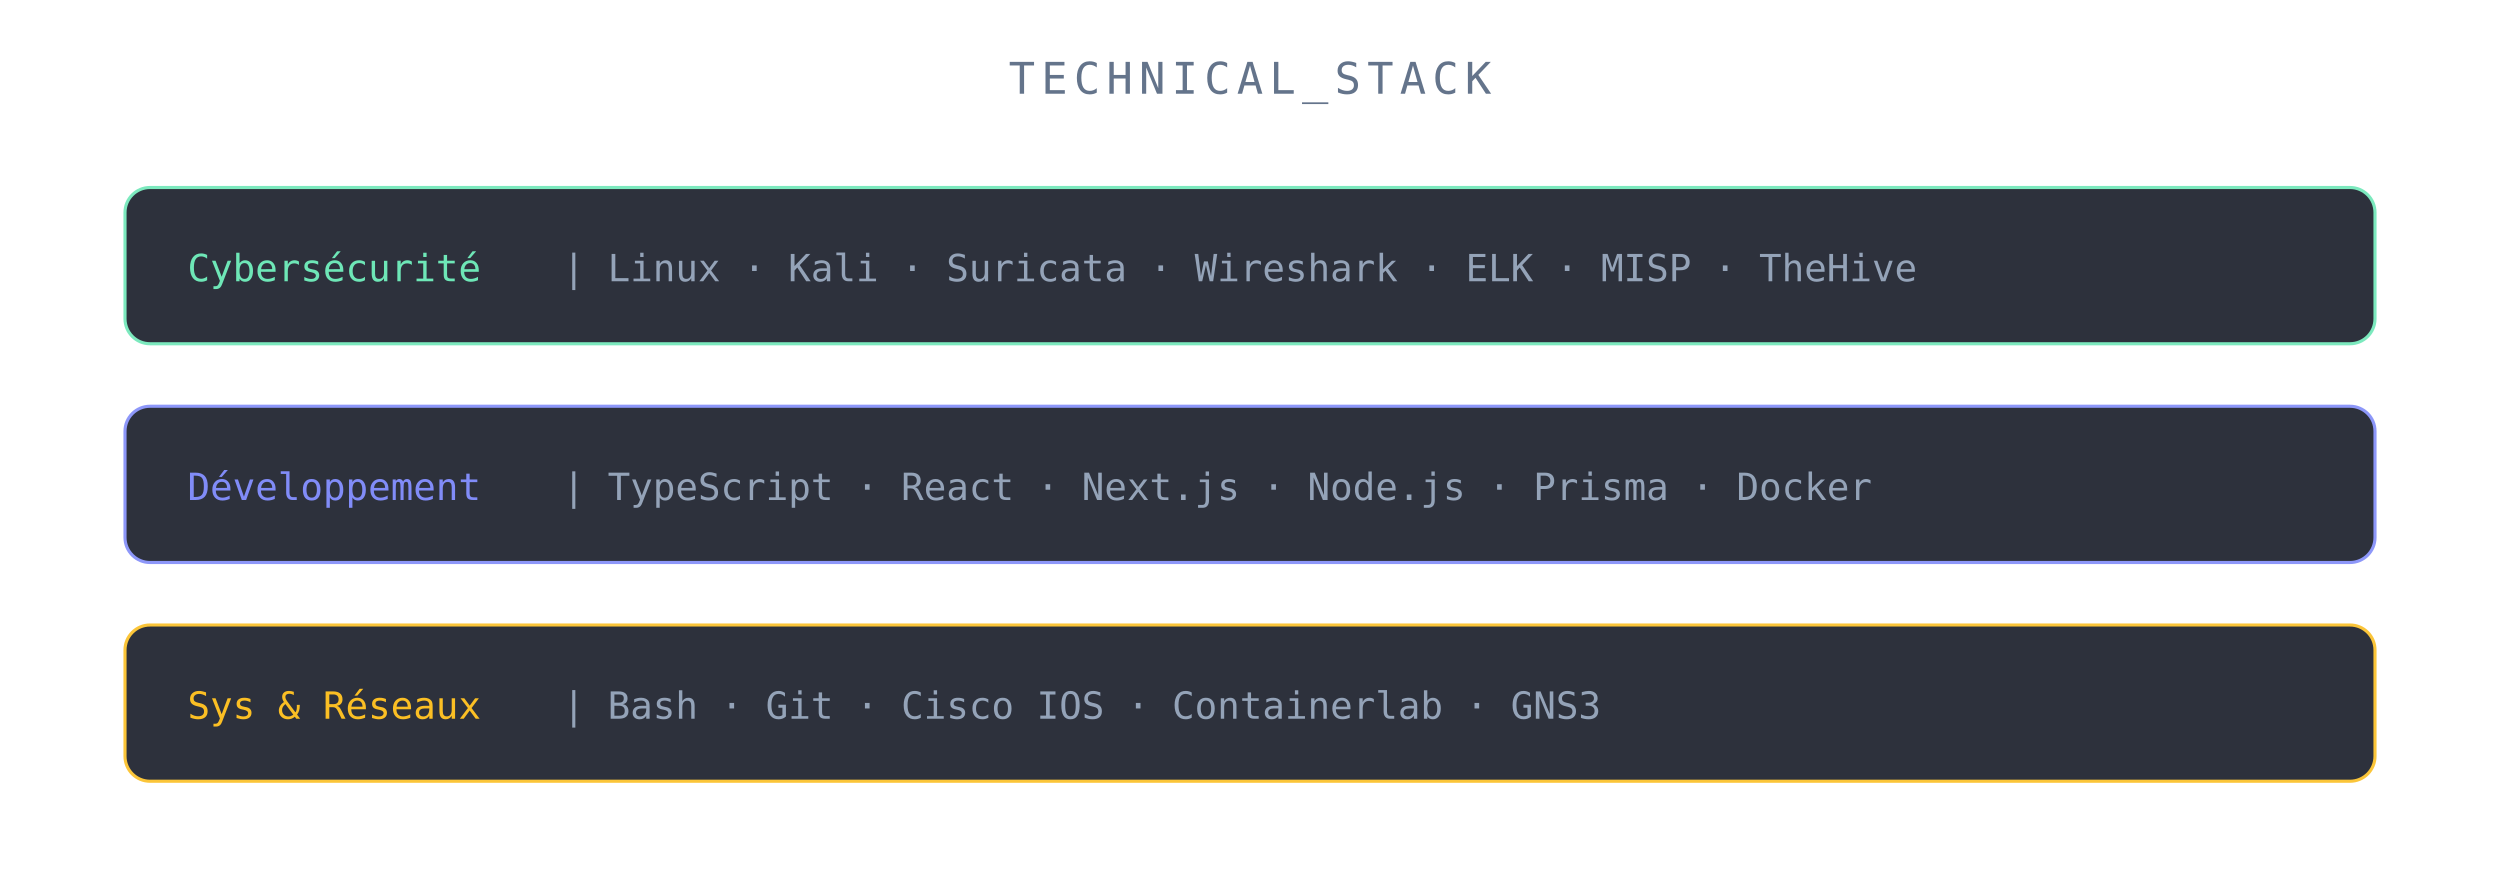
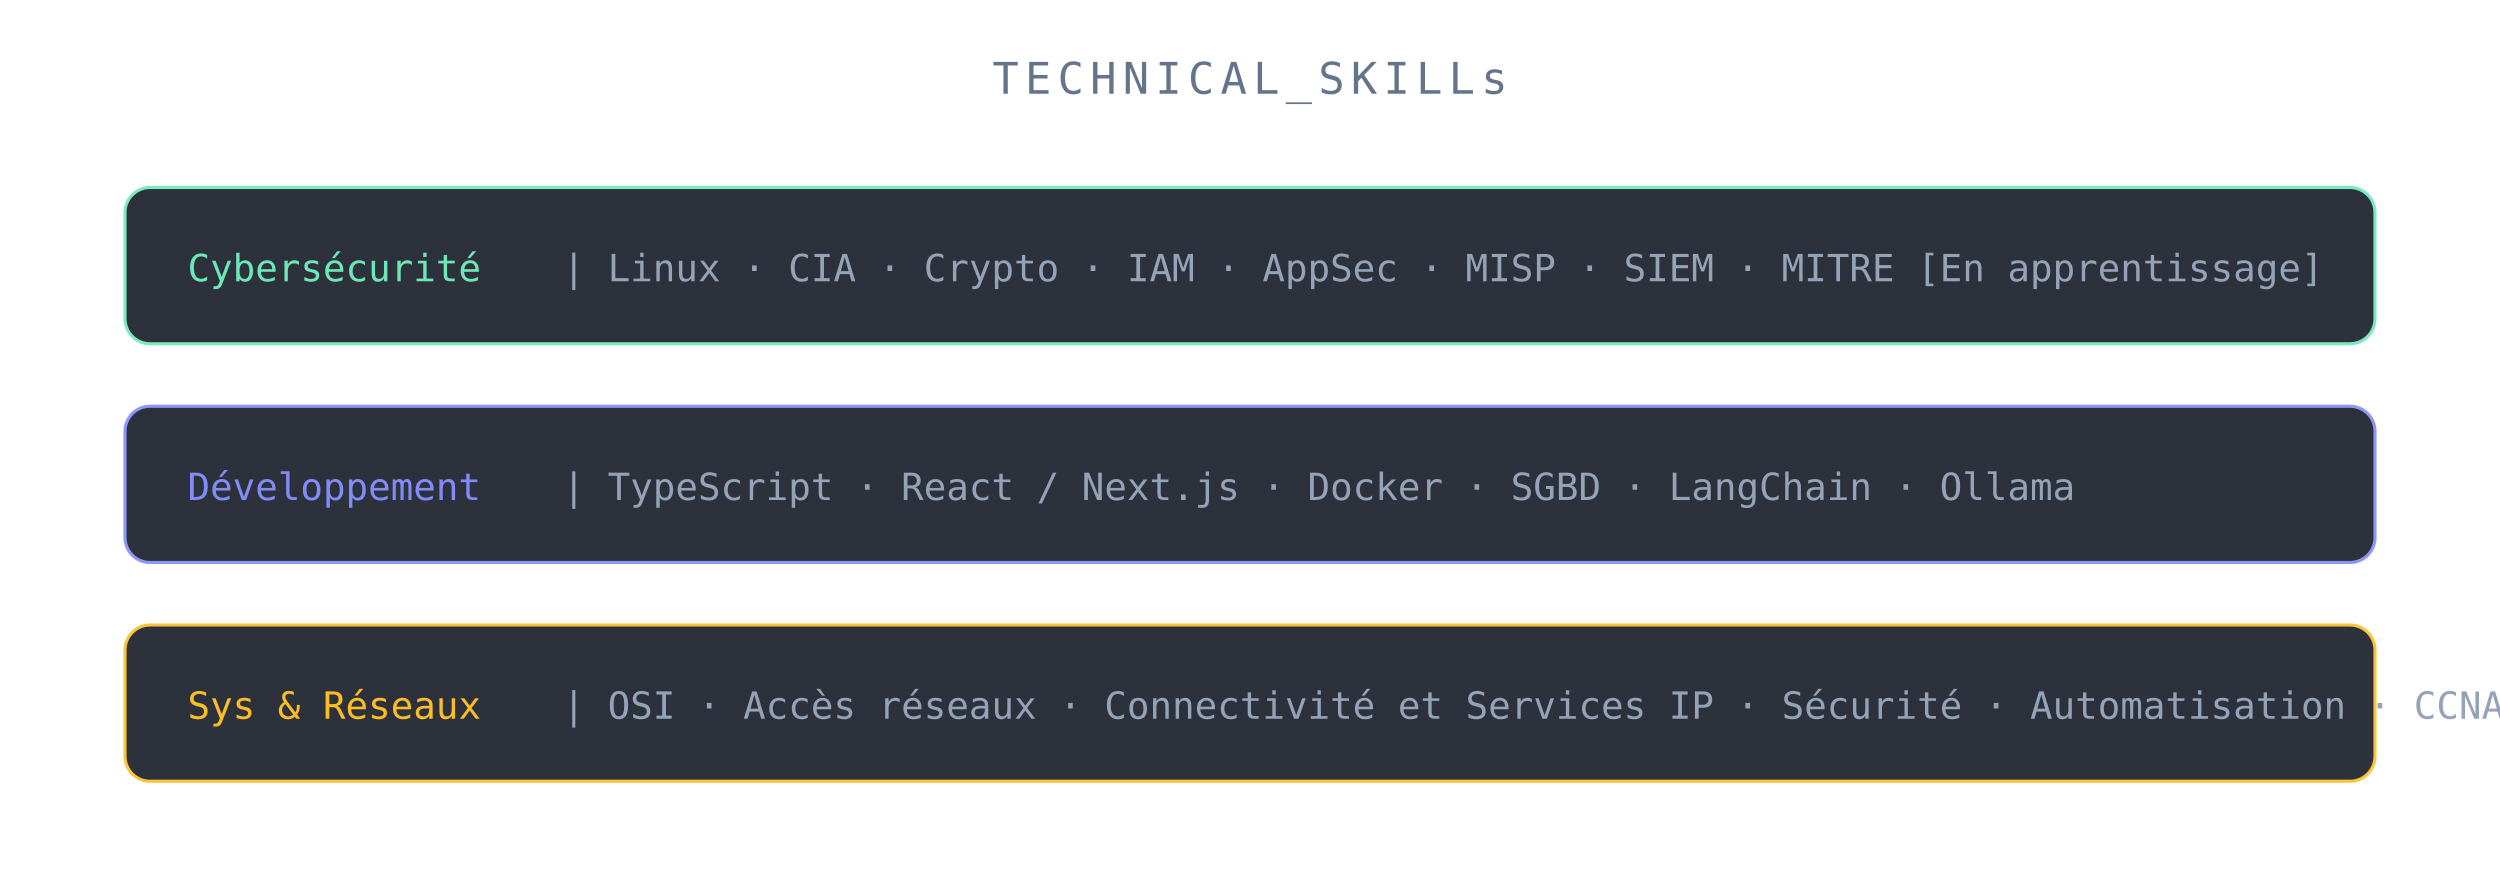
<svg xmlns="http://www.w3.org/2000/svg" viewBox="0 0 800 280" width="800" height="280">
-   <text x="400" y="30" font-family="monospace" font-size="14" fill="#64748b" text-anchor="middle" letter-spacing="2">TECHNICAL_STACK</text>
+   <text x="400" y="30" font-family="monospace" font-size="14" fill="#64748b" text-anchor="middle" letter-spacing="2">TECHNICAL_SKILLs</text>
  <rect x="40" y="60" width="720" height="50" rx="8" fill="#161b27" stroke="#6ee7b7" stroke-width="1" opacity="0.9" />
  <text x="60" y="90" font-family="monospace" font-size="12" fill="#6ee7b7">Cybersécurité</text>
-   <text x="180" y="90" font-family="monospace" font-size="12" fill="#94a3b8">| Linux · Kali · Suricata · Wireshark · ELK · MISP · TheHive</text>
+   <text x="180" y="90" font-family="monospace" font-size="12" fill="#94a3b8">| Linux · CIA · Crypto · IAM · AppSec · MISP · SIEM · MITRE [En apprentissage]</text>
  <rect x="40" y="130" width="720" height="50" rx="8" fill="#161b27" stroke="#818cf8" stroke-width="1" opacity="0.9" />
  <text x="60" y="160" font-family="monospace" font-size="12" fill="#818cf8">Développement</text>
-   <text x="180" y="160" font-family="monospace" font-size="12" fill="#94a3b8">| TypeScript · React · Next.js · Node.js · Prisma · Docker</text>
+   <text x="180" y="160" font-family="monospace" font-size="12" fill="#94a3b8">| TypeScript · React / Next.js · Docker · SGBD · LangChain · Ollama </text>
  <rect x="40" y="200" width="720" height="50" rx="8" fill="#161b27" stroke="#fbbf24" stroke-width="1" opacity="0.9" />
  <text x="60" y="230" font-family="monospace" font-size="12" fill="#fbbf24">Sys &amp; Réseaux</text>
-   <text x="180" y="230" font-family="monospace" font-size="12" fill="#94a3b8">| Bash · Git · Cisco IOS · Containerlab · GNS3</text>
+   <text x="180" y="230" font-family="monospace" font-size="12" fill="#94a3b8">| OSI · Accès réseaux · Connectivité et Services IP · Sécurité · Automatisation · CCNA</text>
</svg>
